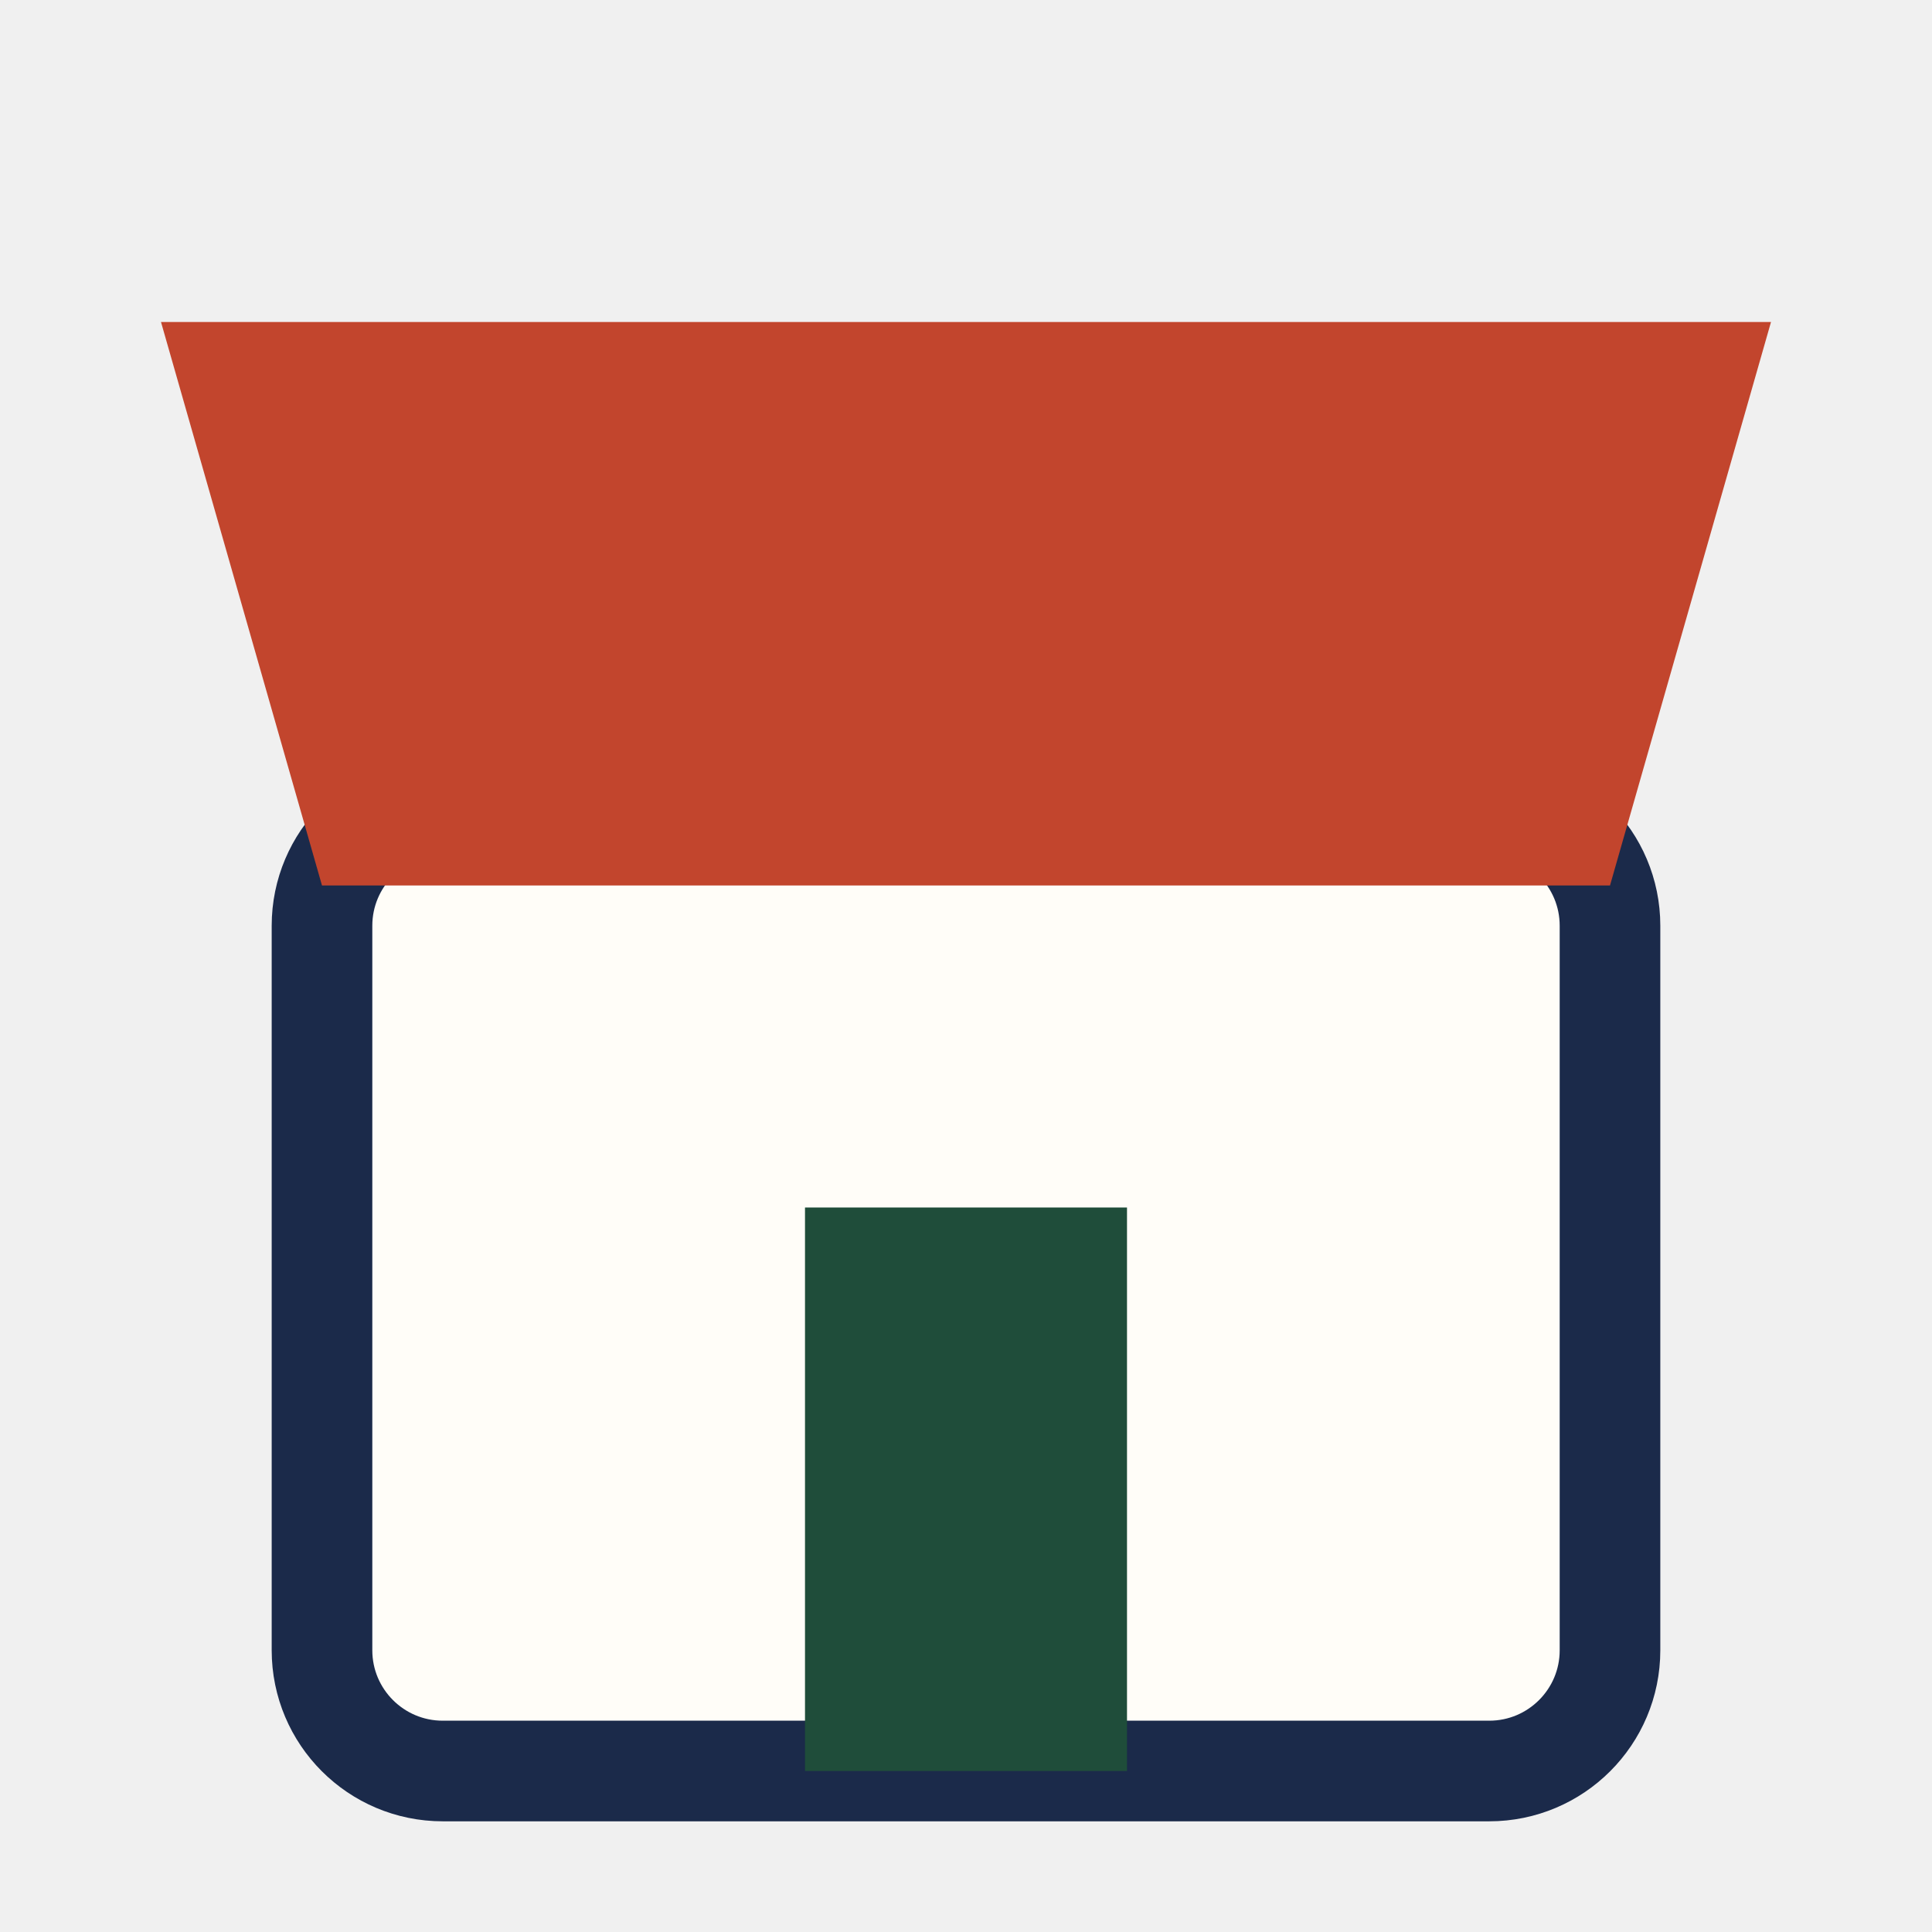
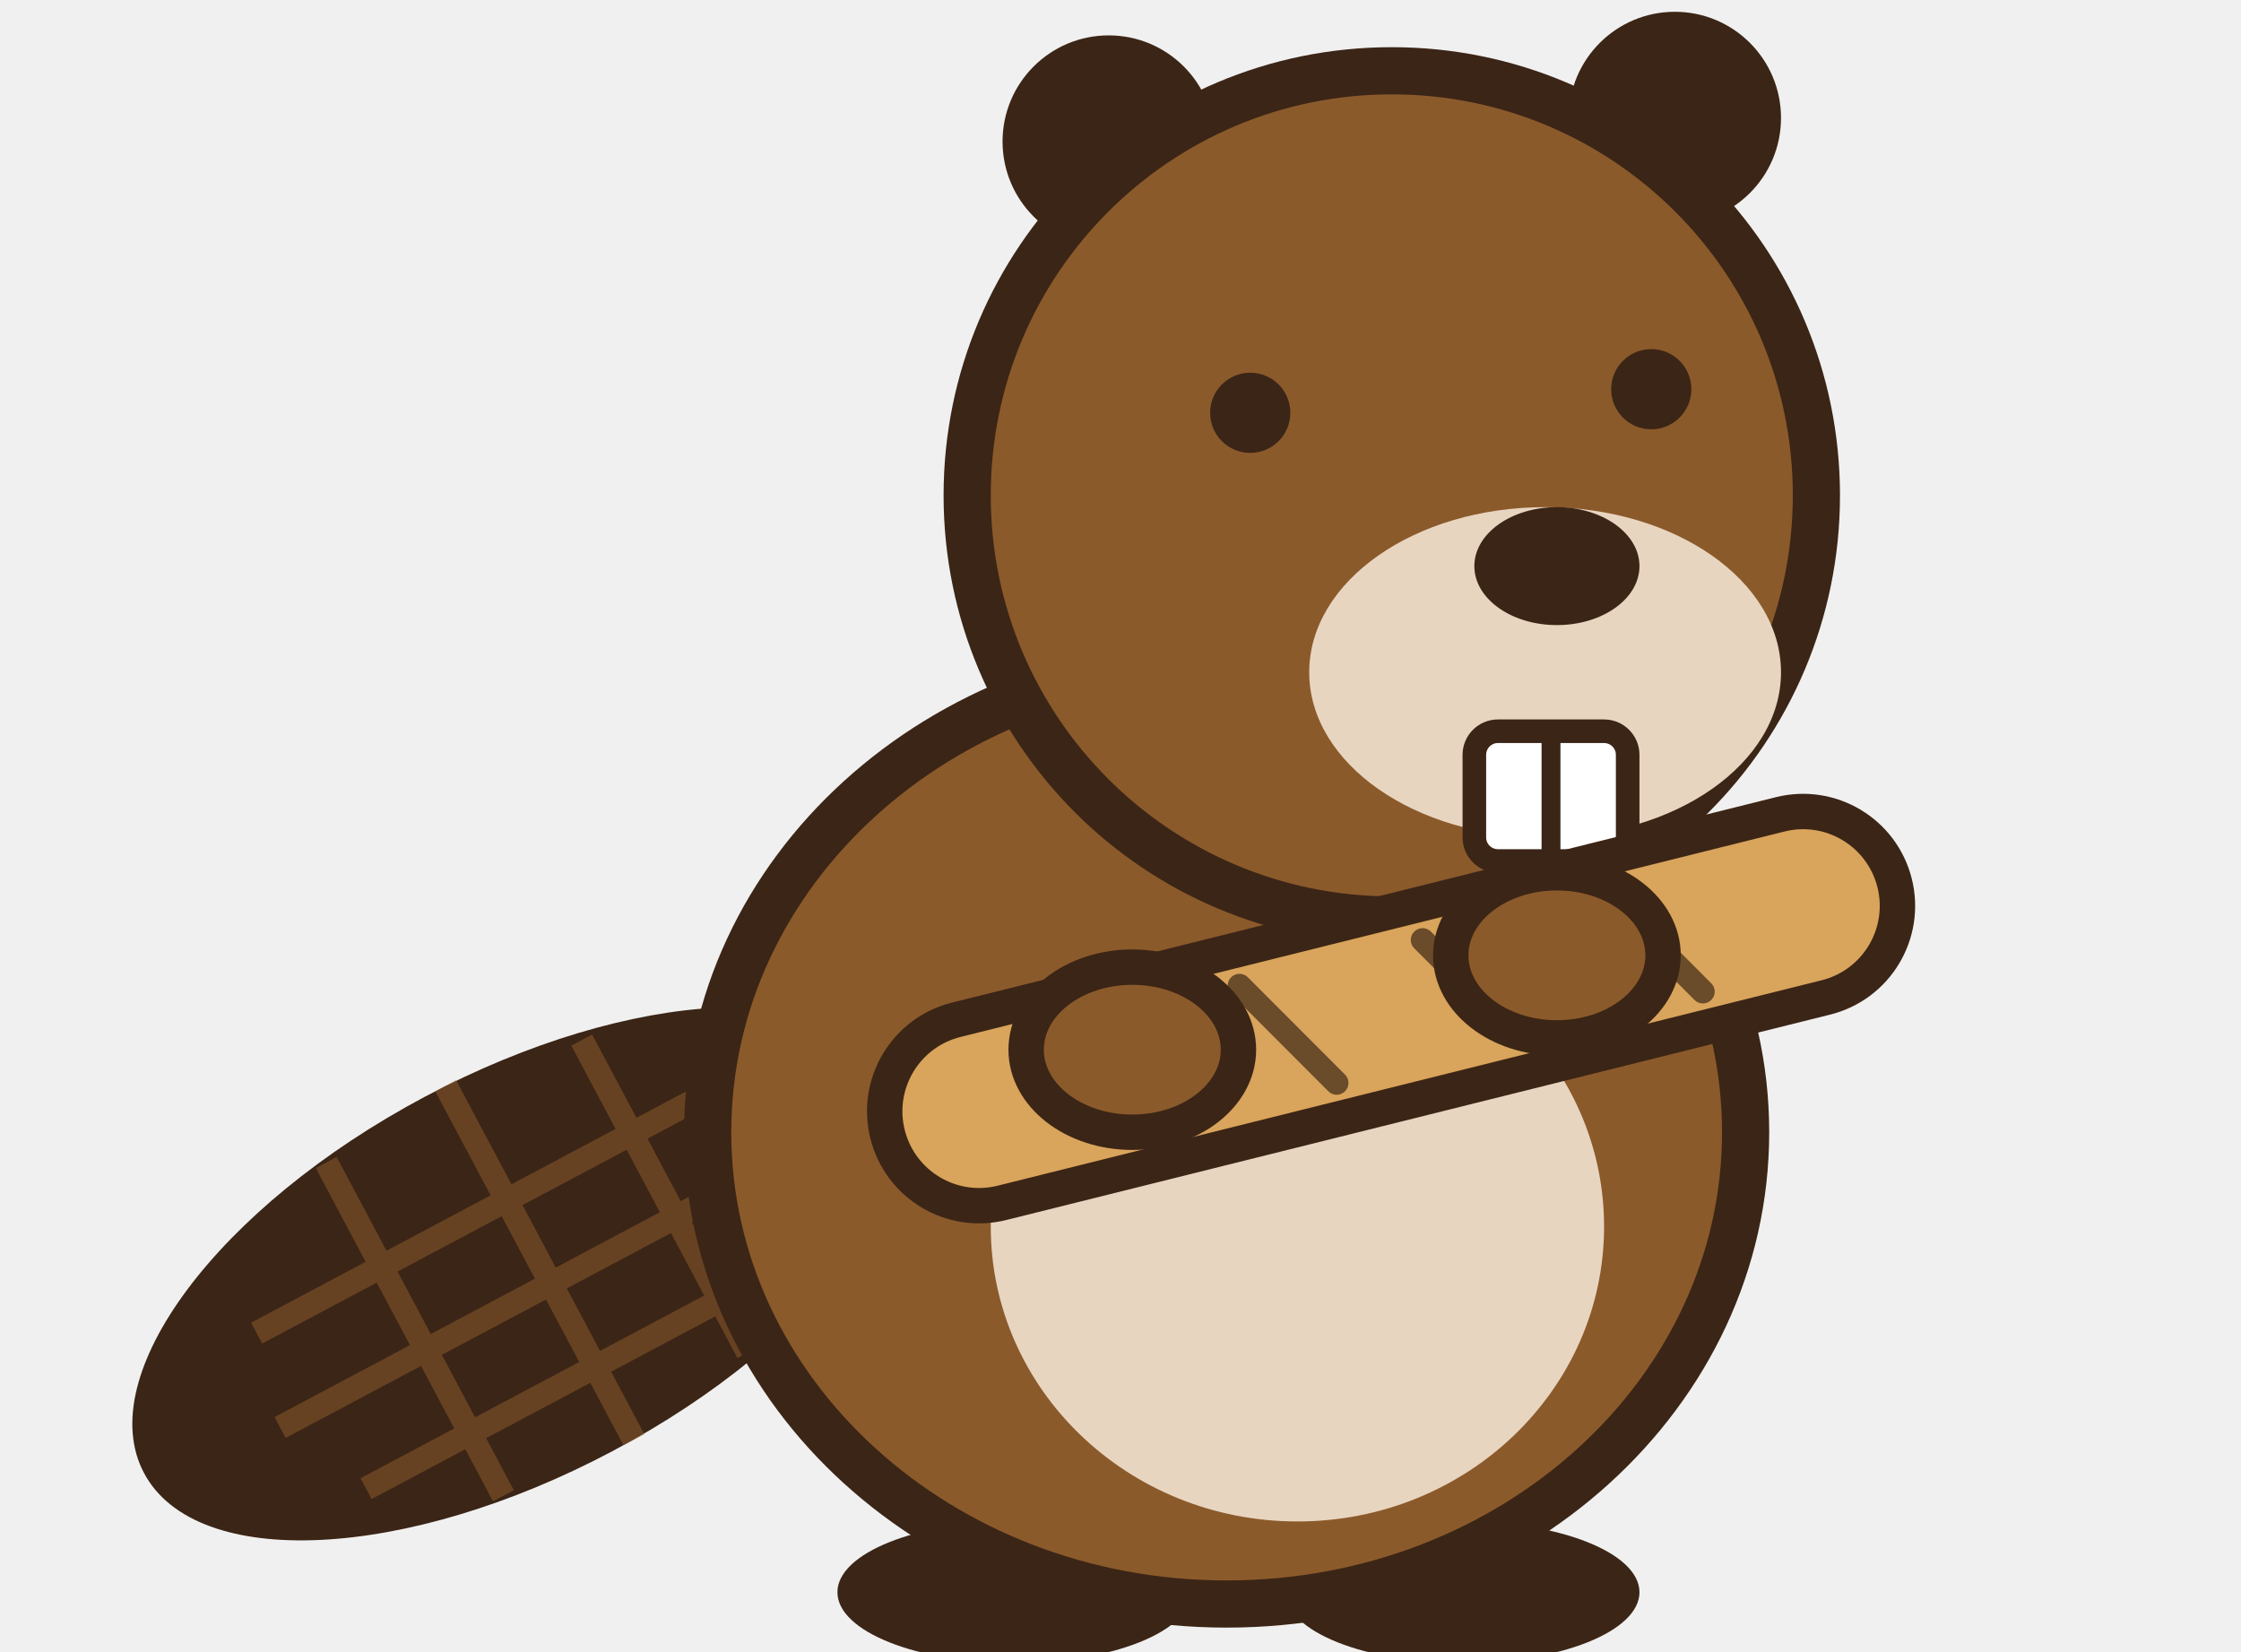
- <svg xmlns="http://www.w3.org/2000/svg" viewBox="0 0 48 48">
-   <rect x="8" y="20" width="32" height="24" rx="3" fill="#FFFDF8" stroke="#1B2A4A" stroke-width="2.5" />
-   <path d="M4 8h40l-4 14H8z" fill="#C2452D" />
-   <rect x="20" y="30" width="8" height="14" fill="#1F4D3A" />
+ <svg xmlns="http://www.w3.org/2000/svg" viewBox="0 50 190 140" role="img" aria-label="René">
+   <g id="rene-beaver">
+     <g transform="rotate(-28 44 158)">
+       <ellipse cx="44" cy="158" rx="36" ry="17" fill="#3B2516" />
+       <path d="M22 152h44M20 160h48M24 168h40M34 142v32M46 141v34M58 143v30" stroke="#8B5A2B" stroke-width="2" opacity=".55" />
+     </g>
+     <ellipse cx="86" cy="185" rx="15" ry="6" fill="#3B2516" />
+     <ellipse cx="124" cy="185" rx="15" ry="6" fill="#3B2516" />
+     <ellipse cx="104" cy="146" rx="44" ry="40" fill="#8B5A2B" stroke="#3B2516" stroke-width="4" />
+     <ellipse cx="110" cy="154" rx="26" ry="25" fill="#E8D5C0" />
+     <circle cx="94" cy="62" r="9" fill="#3B2516" />
+     <circle cx="142" cy="60" r="9" fill="#3B2516" />
+     <circle cx="118" cy="92" r="36" fill="#8B5A2B" stroke="#3B2516" stroke-width="4" />
+     <ellipse cx="131" cy="107" rx="20" ry="14" fill="#E8D5C0" />
+     <ellipse cx="132" cy="98" rx="7" ry="5" fill="#3B2516" />
+     <circle cx="106" cy="85" r="3.4" fill="#3B2516" />
+     <circle cx="140" cy="83" r="3.4" fill="#3B2516" />
+     <rect x="125" y="112" width="13" height="11" rx="2" fill="#FFFFFF" stroke="#3B2516" stroke-width="2" />
+     <path d="M131.5 112v11" stroke="#3B2516" stroke-width="1.6" />
+     <g transform="rotate(-14 116 136)">
+       <rect x="74" y="128" width="88" height="16" rx="8" fill="#D9A45B" stroke="#3B2516" stroke-width="3" />
+       <path d="M90 131l6 10M106 131l6 10M122 131l6 10M138 131l6 10" stroke="#3B2516" stroke-width="2" stroke-linecap="round" opacity=".7" />
+     </g>
+     <ellipse cx="96" cy="139" rx="9" ry="7" fill="#8B5A2B" stroke="#3B2516" stroke-width="3" />
+     <ellipse cx="132" cy="131" rx="9" ry="7" fill="#8B5A2B" stroke="#3B2516" stroke-width="3" />
+   </g>
</svg>
